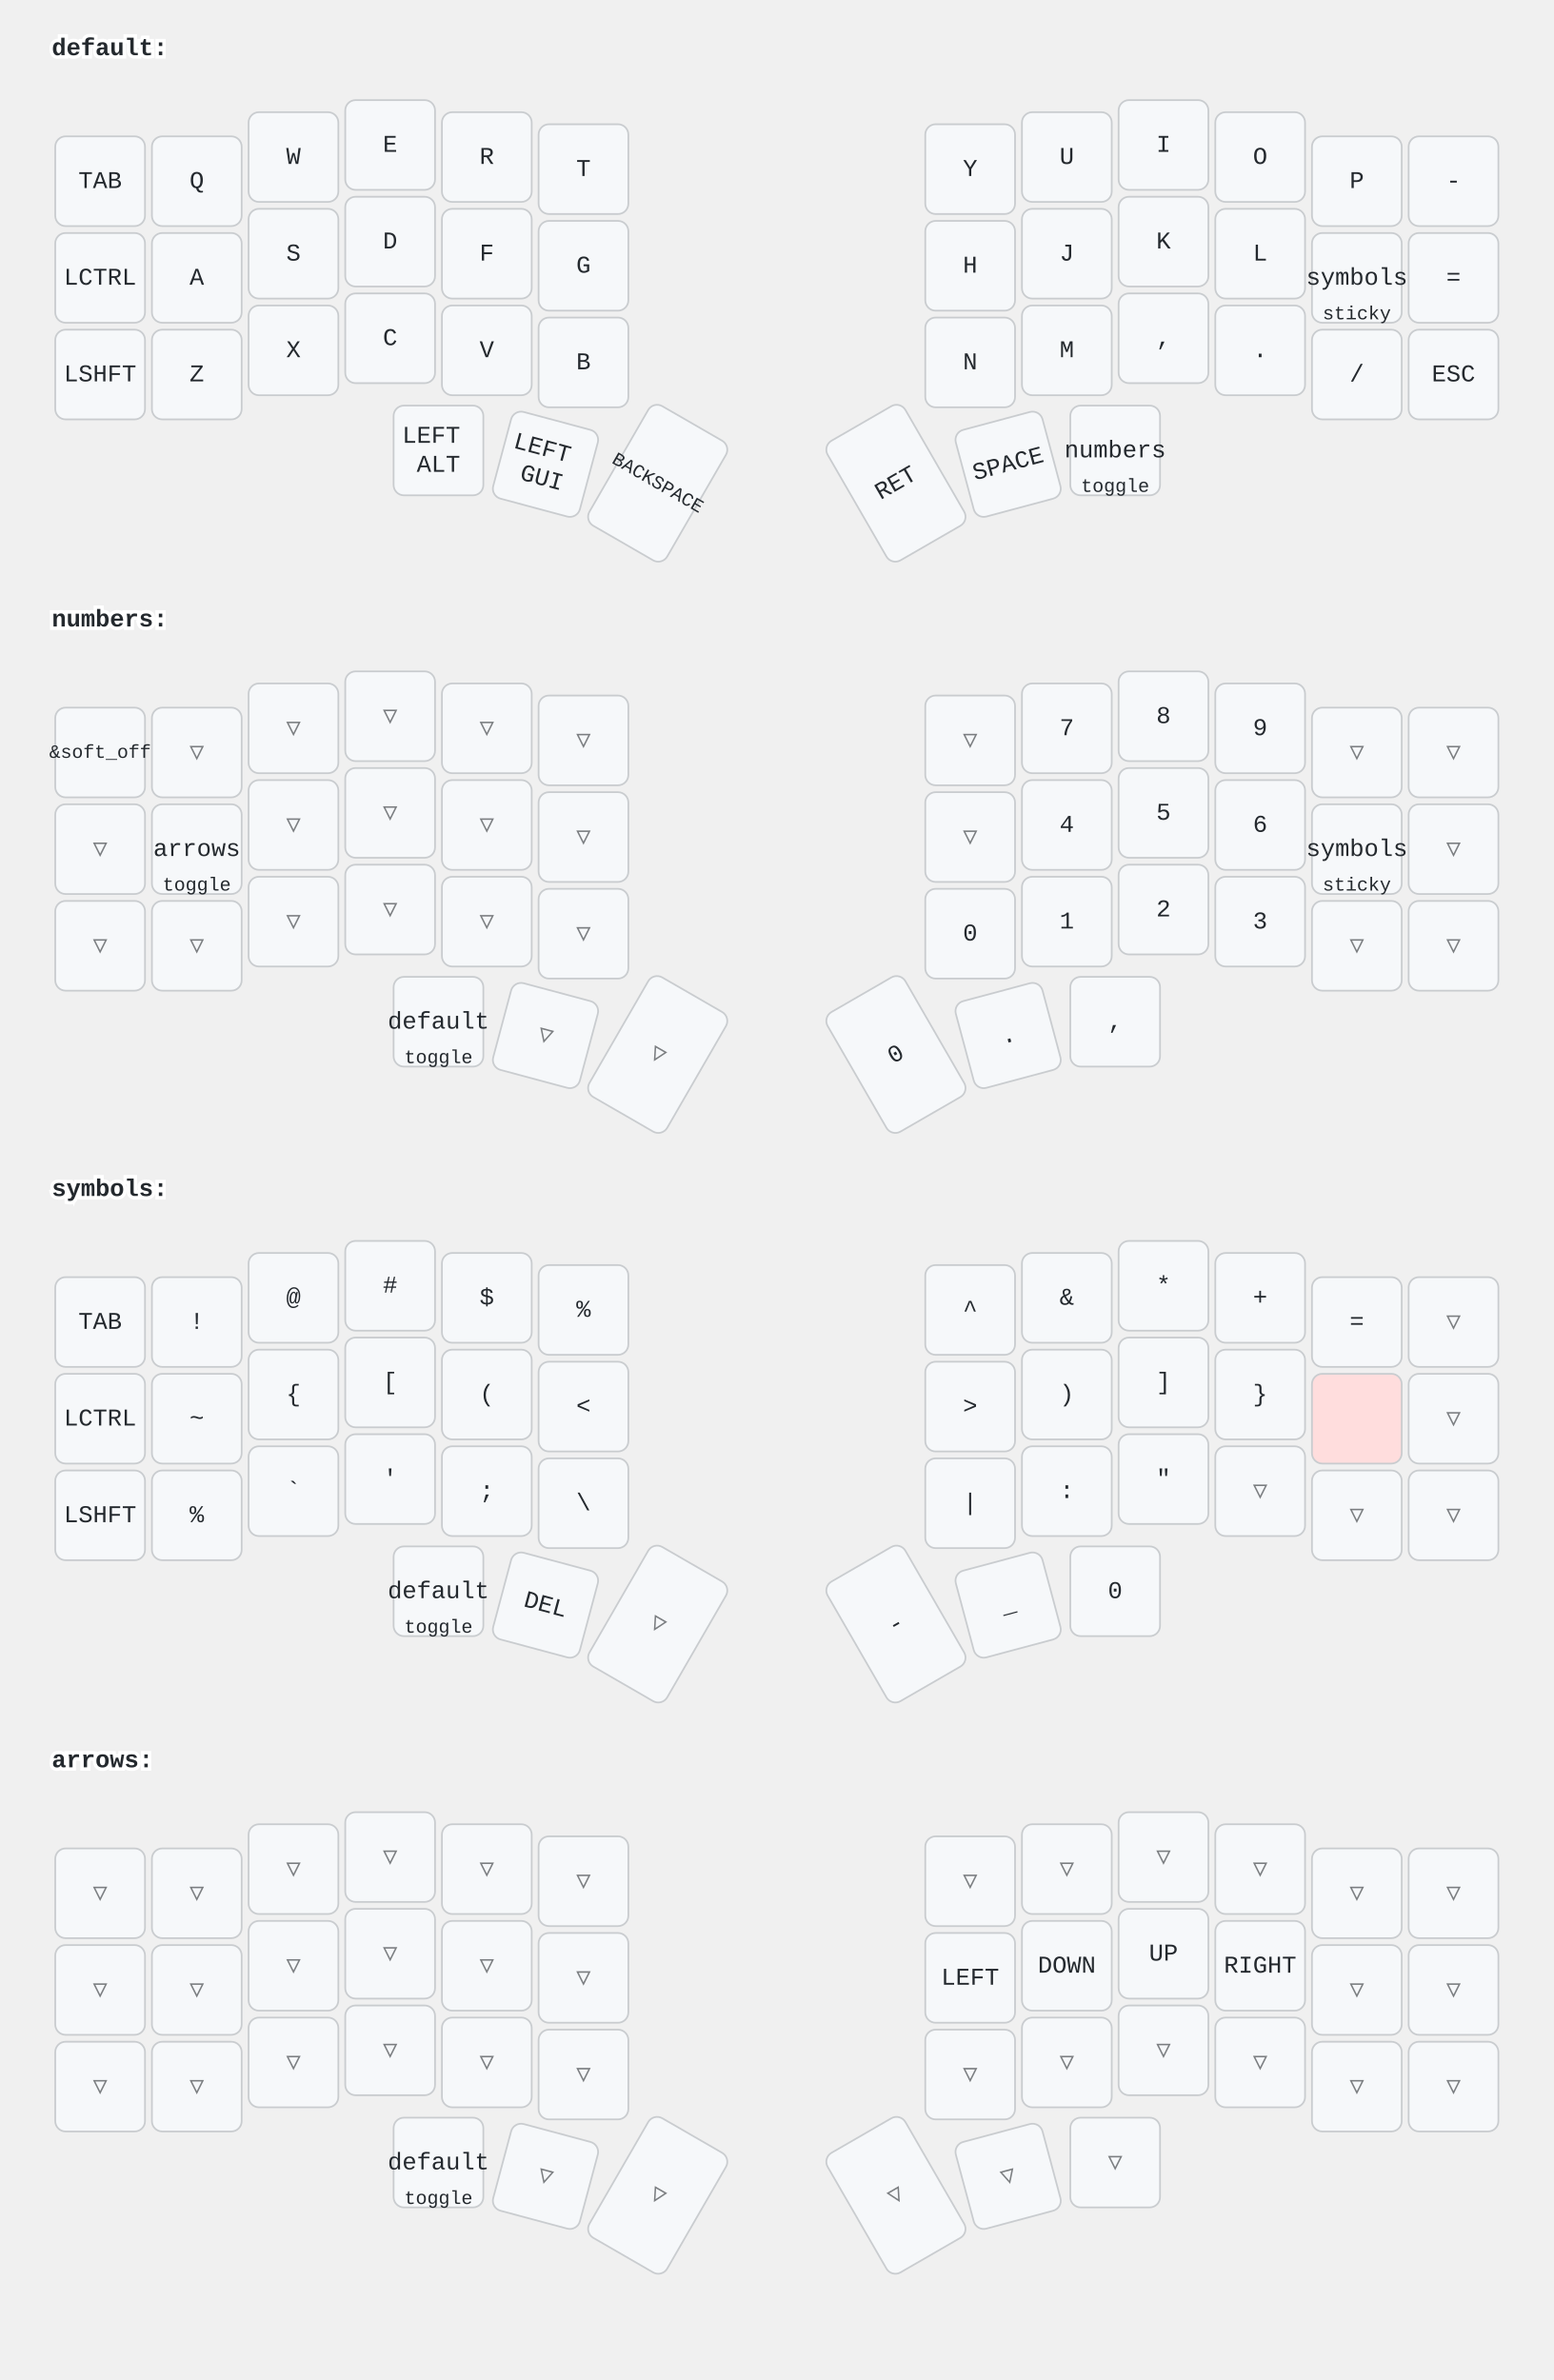
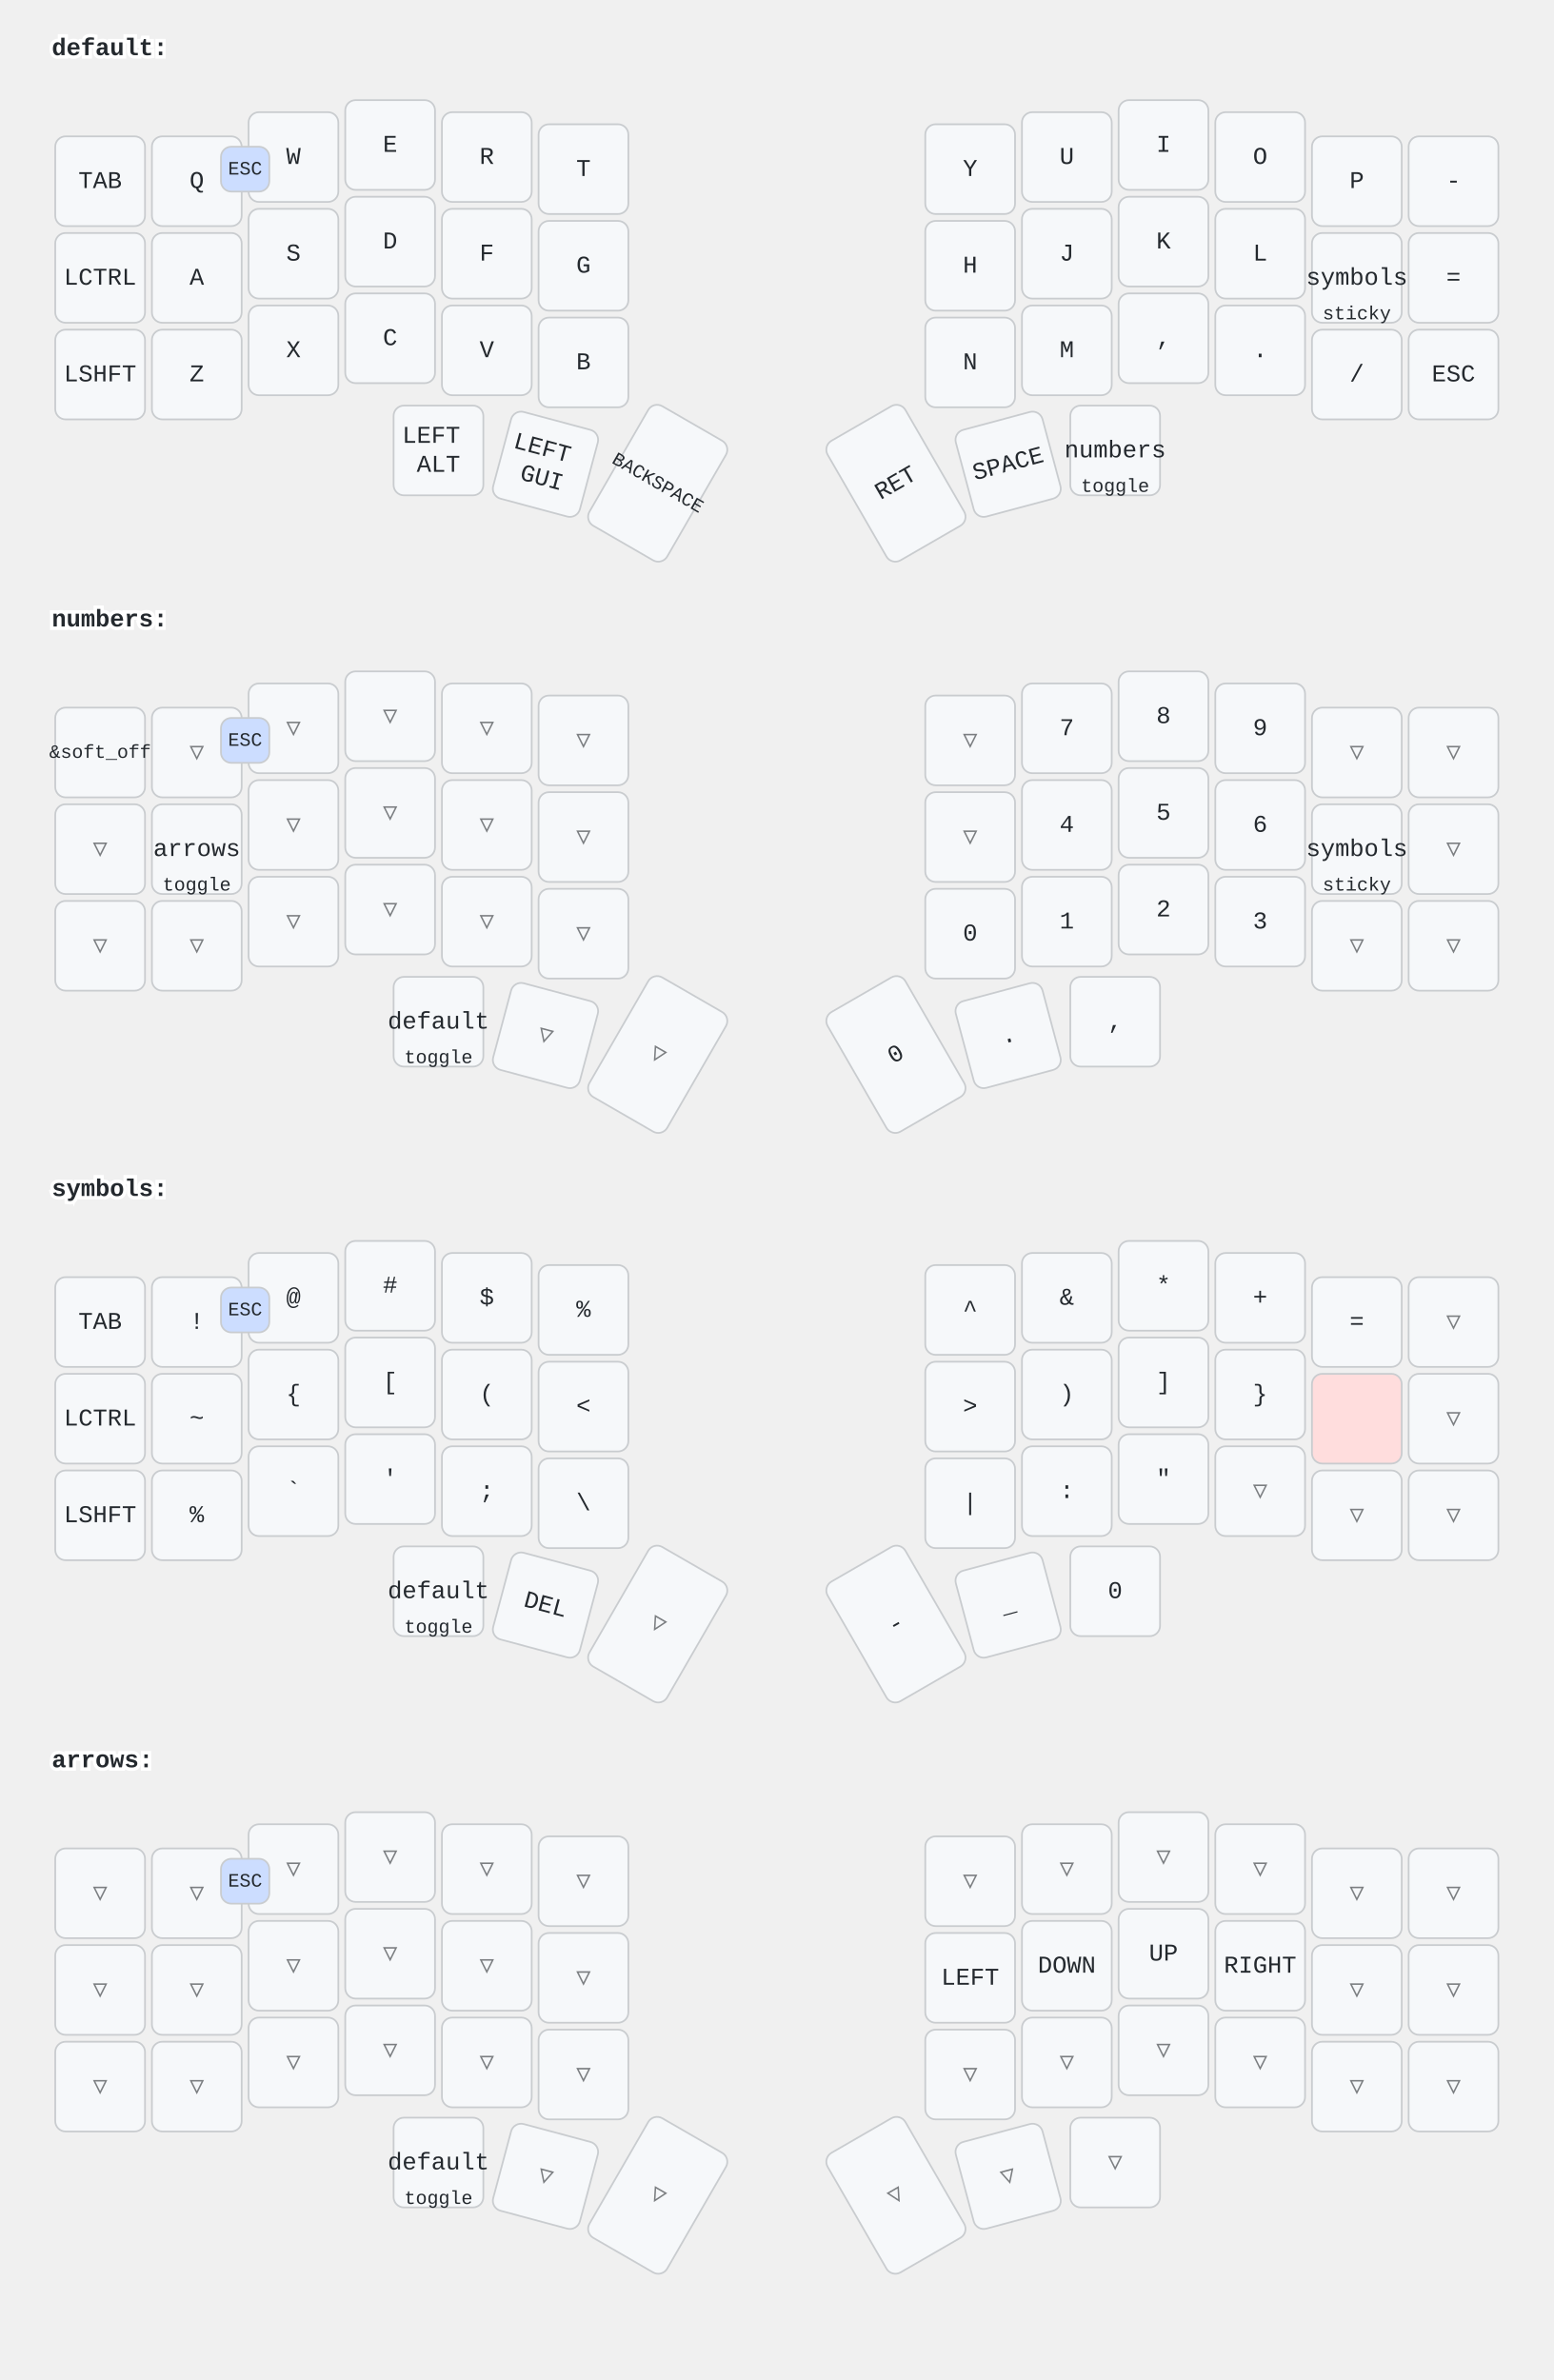
<svg xmlns="http://www.w3.org/2000/svg" width="900" height="1379" viewBox="0 0 900 1379" class="keymap">
  <style>/* inherit to force styles through use tags */
svg path {
    fill: inherit;
}

/* font and background color specifications */
svg.keymap {
    font-family: SFMono-Regular,Consolas,Liberation Mono,Menlo,monospace;
    font-size: 14px;
    font-kerning: normal;
    text-rendering: optimizeLegibility;
    fill: #24292e;
}

/* default key styling */
rect.key {
    fill: #f6f8fa;
}

rect.key, rect.combo {
    stroke: #c9cccf;
    stroke-width: 1;
}

/* default key side styling, only used is draw_key_sides is set */
rect.side {
    filter: brightness(90%);
}

/* color accent for combo boxes */
rect.combo, rect.combo-separate {
    fill: #cdf;
}

/* color accent for held keys */
rect.held, rect.combo.held {
    fill: #fdd;
}

/* color accent for ghost (optional) keys */
rect.ghost, rect.combo.ghost {
    stroke-dasharray: 4, 4;
    stroke-width: 2;
}

text {
    text-anchor: middle;
    dominant-baseline: middle;
}

/* styling for layer labels */
text.label {
    font-weight: bold;
    text-anchor: start;
    stroke: white;
    stroke-width: 4;
    paint-order: stroke;
}

/* styling for optional footer */
text.footer {
    text-anchor: end;
    dominant-baseline: auto;
    stroke: white;
    stroke-width: 4;
    paint-order: stroke;
}

/* styling for combo tap, and key hold/shifted label text */
text.combo, text.hold, text.shifted {
    font-size: 11px;
}

text.hold {
    text-anchor: middle;
    dominant-baseline: auto;
}

text.shifted {
    text-anchor: middle;
    dominant-baseline: hanging;
}

/* styling for hold/shifted label text in combo box */
text.combo.hold, text.combo.shifted {
    font-size: 8px;
}

/* lighter symbol for transparent keys */
text.trans {
    fill: #7b7e81;
}

/* styling for combo dendrons */
path.combo {
    stroke-width: 1;
    stroke: gray;
    fill: none;
}

/* Start Tabler Icons Cleanup */
/* cannot use height/width with glyphs */
.icon-tabler &gt; path {
    fill: inherit;
    stroke: inherit;
    stroke-width: 2;
}
/* hide tabler's default box */
.icon-tabler &gt; path[stroke="none"][fill="none"] {
    visibility: hidden;
}
/* End Tabler Icons Cleanup */
</style>
  <g transform="translate(30, 0)" class="layer-default">
    <text x="0" y="28" class="label">default:</text>
    <g transform="translate(0, 56)">
      <g transform="translate(28, 49)" class="key keypos-0">
        <rect rx="6" ry="6" x="-26" y="-26" width="52" height="52" class="key" />
        <text x="0" y="0" class="key tap">TAB</text>
      </g>
      <g transform="translate(84, 49)" class="key keypos-1">
        <rect rx="6" ry="6" x="-26" y="-26" width="52" height="52" class="key" />
        <text x="0" y="0" class="key tap">Q</text>
      </g>
      <g transform="translate(140, 35)" class="key keypos-2">
        <rect rx="6" ry="6" x="-26" y="-26" width="52" height="52" class="key" />
        <text x="0" y="0" class="key tap">W</text>
      </g>
      <g transform="translate(196, 28)" class="key keypos-3">
        <rect rx="6" ry="6" x="-26" y="-26" width="52" height="52" class="key" />
        <text x="0" y="0" class="key tap">E</text>
      </g>
      <g transform="translate(252, 35)" class="key keypos-4">
        <rect rx="6" ry="6" x="-26" y="-26" width="52" height="52" class="key" />
        <text x="0" y="0" class="key tap">R</text>
      </g>
      <g transform="translate(308, 42)" class="key keypos-5">
        <rect rx="6" ry="6" x="-26" y="-26" width="52" height="52" class="key" />
        <text x="0" y="0" class="key tap">T</text>
      </g>
      <g transform="translate(532, 42)" class="key keypos-6">
        <rect rx="6" ry="6" x="-26" y="-26" width="52" height="52" class="key" />
        <text x="0" y="0" class="key tap">Y</text>
      </g>
      <g transform="translate(588, 35)" class="key keypos-7">
        <rect rx="6" ry="6" x="-26" y="-26" width="52" height="52" class="key" />
        <text x="0" y="0" class="key tap">U</text>
      </g>
      <g transform="translate(644, 28)" class="key keypos-8">
        <rect rx="6" ry="6" x="-26" y="-26" width="52" height="52" class="key" />
        <text x="0" y="0" class="key tap">I</text>
      </g>
      <g transform="translate(700, 35)" class="key keypos-9">
        <rect rx="6" ry="6" x="-26" y="-26" width="52" height="52" class="key" />
        <text x="0" y="0" class="key tap">O</text>
      </g>
      <g transform="translate(756, 49)" class="key keypos-10">
        <rect rx="6" ry="6" x="-26" y="-26" width="52" height="52" class="key" />
        <text x="0" y="0" class="key tap">P</text>
      </g>
      <g transform="translate(812, 49)" class="key keypos-11">
        <rect rx="6" ry="6" x="-26" y="-26" width="52" height="52" class="key" />
        <text x="0" y="0" class="key tap">-</text>
      </g>
      <g transform="translate(28, 105)" class="key keypos-12">
        <rect rx="6" ry="6" x="-26" y="-26" width="52" height="52" class="key" />
        <text x="0" y="0" class="key tap">LCTRL</text>
      </g>
      <g transform="translate(84, 105)" class="key keypos-13">
        <rect rx="6" ry="6" x="-26" y="-26" width="52" height="52" class="key" />
        <text x="0" y="0" class="key tap">A</text>
      </g>
      <g transform="translate(140, 91)" class="key keypos-14">
        <rect rx="6" ry="6" x="-26" y="-26" width="52" height="52" class="key" />
        <text x="0" y="0" class="key tap">S</text>
      </g>
      <g transform="translate(196, 84)" class="key keypos-15">
        <rect rx="6" ry="6" x="-26" y="-26" width="52" height="52" class="key" />
        <text x="0" y="0" class="key tap">D</text>
      </g>
      <g transform="translate(252, 91)" class="key keypos-16">
        <rect rx="6" ry="6" x="-26" y="-26" width="52" height="52" class="key" />
        <text x="0" y="0" class="key tap">F</text>
      </g>
      <g transform="translate(308, 98)" class="key keypos-17">
        <rect rx="6" ry="6" x="-26" y="-26" width="52" height="52" class="key" />
        <text x="0" y="0" class="key tap">G</text>
      </g>
      <g transform="translate(532, 98)" class="key keypos-18">
        <rect rx="6" ry="6" x="-26" y="-26" width="52" height="52" class="key" />
        <text x="0" y="0" class="key tap">H</text>
      </g>
      <g transform="translate(588, 91)" class="key keypos-19">
        <rect rx="6" ry="6" x="-26" y="-26" width="52" height="52" class="key" />
        <text x="0" y="0" class="key tap">J</text>
      </g>
      <g transform="translate(644, 84)" class="key keypos-20">
        <rect rx="6" ry="6" x="-26" y="-26" width="52" height="52" class="key" />
        <text x="0" y="0" class="key tap">K</text>
      </g>
      <g transform="translate(700, 91)" class="key keypos-21">
        <rect rx="6" ry="6" x="-26" y="-26" width="52" height="52" class="key" />
        <text x="0" y="0" class="key tap">L</text>
      </g>
      <g transform="translate(756, 105)" class="key keypos-22">
        <rect rx="6" ry="6" x="-26" y="-26" width="52" height="52" class="key" />
        <text x="0" y="0" class="key tap">symbols</text>
        <text x="0" y="24" class="key hold">sticky</text>
      </g>
      <g transform="translate(812, 105)" class="key keypos-23">
        <rect rx="6" ry="6" x="-26" y="-26" width="52" height="52" class="key" />
        <text x="0" y="0" class="key tap">=</text>
      </g>
      <g transform="translate(28, 161)" class="key keypos-24">
        <rect rx="6" ry="6" x="-26" y="-26" width="52" height="52" class="key" />
        <text x="0" y="0" class="key tap">LSHFT</text>
      </g>
      <g transform="translate(84, 161)" class="key keypos-25">
        <rect rx="6" ry="6" x="-26" y="-26" width="52" height="52" class="key" />
        <text x="0" y="0" class="key tap">Z</text>
      </g>
      <g transform="translate(140, 147)" class="key keypos-26">
        <rect rx="6" ry="6" x="-26" y="-26" width="52" height="52" class="key" />
        <text x="0" y="0" class="key tap">X</text>
      </g>
      <g transform="translate(196, 140)" class="key keypos-27">
        <rect rx="6" ry="6" x="-26" y="-26" width="52" height="52" class="key" />
        <text x="0" y="0" class="key tap">C</text>
      </g>
      <g transform="translate(252, 147)" class="key keypos-28">
        <rect rx="6" ry="6" x="-26" y="-26" width="52" height="52" class="key" />
        <text x="0" y="0" class="key tap">V</text>
      </g>
      <g transform="translate(308, 154)" class="key keypos-29">
        <rect rx="6" ry="6" x="-26" y="-26" width="52" height="52" class="key" />
        <text x="0" y="0" class="key tap">B</text>
      </g>
      <g transform="translate(532, 154)" class="key keypos-30">
        <rect rx="6" ry="6" x="-26" y="-26" width="52" height="52" class="key" />
        <text x="0" y="0" class="key tap">N</text>
      </g>
      <g transform="translate(588, 147)" class="key keypos-31">
        <rect rx="6" ry="6" x="-26" y="-26" width="52" height="52" class="key" />
        <text x="0" y="0" class="key tap">M</text>
      </g>
      <g transform="translate(644, 140)" class="key keypos-32">
        <rect rx="6" ry="6" x="-26" y="-26" width="52" height="52" class="key" />
        <text x="0" y="0" class="key tap">,</text>
      </g>
      <g transform="translate(700, 147)" class="key keypos-33">
        <rect rx="6" ry="6" x="-26" y="-26" width="52" height="52" class="key" />
        <text x="0" y="0" class="key tap">.</text>
      </g>
      <g transform="translate(756, 161)" class="key keypos-34">
        <rect rx="6" ry="6" x="-26" y="-26" width="52" height="52" class="key" />
        <text x="0" y="0" class="key tap">/</text>
      </g>
      <g transform="translate(812, 161)" class="key keypos-35">
        <rect rx="6" ry="6" x="-26" y="-26" width="52" height="52" class="key" />
        <text x="0" y="0" class="key tap">ESC</text>
      </g>
      <g transform="translate(224, 205)" class="key keypos-36">
        <rect rx="6" ry="6" x="-26" y="-26" width="52" height="52" class="key" />
        <text x="0" y="0" class="key tap">
          <tspan x="0" dy="-0.6em">LEFT</tspan>
          <tspan x="0" dy="1.2em">ALT</tspan>
        </text>
      </g>
      <g transform="translate(286, 213) rotate(15.0)" class="key keypos-37">
        <rect rx="6" ry="6" x="-26" y="-26" width="52" height="52" class="key" />
        <text x="0" y="0" class="key tap">
          <tspan x="0" dy="-0.6em">LEFT</tspan>
          <tspan x="0" dy="1.2em">GUI</tspan>
        </text>
      </g>
      <g transform="translate(351, 224) rotate(30.0)" class="key keypos-38">
        <rect rx="6" ry="6" x="-26" y="-40" width="52" height="80" class="key" />
        <text x="0" y="0" class="key tap">
          <tspan style="font-size: 78%">BACKSPACE</tspan>
        </text>
      </g>
      <g transform="translate(489, 224) rotate(-30.0)" class="key keypos-39">
        <rect rx="6" ry="6" x="-26" y="-40" width="52" height="80" class="key" />
        <text x="0" y="0" class="key tap">RET</text>
      </g>
      <g transform="translate(554, 213) rotate(-15.0)" class="key keypos-40">
        <rect rx="6" ry="6" x="-26" y="-26" width="52" height="52" class="key" />
        <text x="0" y="0" class="key tap">SPACE</text>
      </g>
      <g transform="translate(616, 205)" class="key keypos-41">
        <rect rx="6" ry="6" x="-26" y="-26" width="52" height="52" class="key" />
        <text x="0" y="0" class="key tap">numbers</text>
        <text x="0" y="24" class="key hold">toggle</text>
      </g>
+       <g class="combo combopos-0">
+         <rect rx="6" ry="6" x="98" y="29" width="28" height="26" class="combo" />
+         <text x="112" y="42" class="combo tap">ESC</text>
+       </g>
    </g>
  </g>
  <g transform="translate(30, 331)" class="layer-numbers">
    <text x="0" y="28" class="label">numbers:</text>
    <g transform="translate(0, 56)">
      <g transform="translate(28, 49)" class="key keypos-0">
        <rect rx="6" ry="6" x="-26" y="-26" width="52" height="52" class="key" />
        <text x="0" y="0" class="key tap">
          <tspan style="font-size: 78%">&amp;soft_off</tspan>
        </text>
      </g>
      <g transform="translate(84, 49)" class="key trans keypos-1">
        <rect rx="6" ry="6" x="-26" y="-26" width="52" height="52" class="key trans" />
        <text x="0" y="0" class="key trans tap">▽</text>
      </g>
      <g transform="translate(140, 35)" class="key trans keypos-2">
        <rect rx="6" ry="6" x="-26" y="-26" width="52" height="52" class="key trans" />
        <text x="0" y="0" class="key trans tap">▽</text>
      </g>
      <g transform="translate(196, 28)" class="key trans keypos-3">
        <rect rx="6" ry="6" x="-26" y="-26" width="52" height="52" class="key trans" />
        <text x="0" y="0" class="key trans tap">▽</text>
      </g>
      <g transform="translate(252, 35)" class="key trans keypos-4">
        <rect rx="6" ry="6" x="-26" y="-26" width="52" height="52" class="key trans" />
        <text x="0" y="0" class="key trans tap">▽</text>
      </g>
      <g transform="translate(308, 42)" class="key trans keypos-5">
        <rect rx="6" ry="6" x="-26" y="-26" width="52" height="52" class="key trans" />
        <text x="0" y="0" class="key trans tap">▽</text>
      </g>
      <g transform="translate(532, 42)" class="key trans keypos-6">
        <rect rx="6" ry="6" x="-26" y="-26" width="52" height="52" class="key trans" />
        <text x="0" y="0" class="key trans tap">▽</text>
      </g>
      <g transform="translate(588, 35)" class="key keypos-7">
        <rect rx="6" ry="6" x="-26" y="-26" width="52" height="52" class="key" />
        <text x="0" y="0" class="key tap">7</text>
      </g>
      <g transform="translate(644, 28)" class="key keypos-8">
        <rect rx="6" ry="6" x="-26" y="-26" width="52" height="52" class="key" />
        <text x="0" y="0" class="key tap">8</text>
      </g>
      <g transform="translate(700, 35)" class="key keypos-9">
        <rect rx="6" ry="6" x="-26" y="-26" width="52" height="52" class="key" />
        <text x="0" y="0" class="key tap">9</text>
      </g>
      <g transform="translate(756, 49)" class="key trans keypos-10">
        <rect rx="6" ry="6" x="-26" y="-26" width="52" height="52" class="key trans" />
        <text x="0" y="0" class="key trans tap">▽</text>
      </g>
      <g transform="translate(812, 49)" class="key trans keypos-11">
        <rect rx="6" ry="6" x="-26" y="-26" width="52" height="52" class="key trans" />
        <text x="0" y="0" class="key trans tap">▽</text>
      </g>
      <g transform="translate(28, 105)" class="key trans keypos-12">
        <rect rx="6" ry="6" x="-26" y="-26" width="52" height="52" class="key trans" />
        <text x="0" y="0" class="key trans tap">▽</text>
      </g>
      <g transform="translate(84, 105)" class="key keypos-13">
        <rect rx="6" ry="6" x="-26" y="-26" width="52" height="52" class="key" />
        <text x="0" y="0" class="key tap">arrows</text>
        <text x="0" y="24" class="key hold">toggle</text>
      </g>
      <g transform="translate(140, 91)" class="key trans keypos-14">
        <rect rx="6" ry="6" x="-26" y="-26" width="52" height="52" class="key trans" />
        <text x="0" y="0" class="key trans tap">▽</text>
      </g>
      <g transform="translate(196, 84)" class="key trans keypos-15">
        <rect rx="6" ry="6" x="-26" y="-26" width="52" height="52" class="key trans" />
        <text x="0" y="0" class="key trans tap">▽</text>
      </g>
      <g transform="translate(252, 91)" class="key trans keypos-16">
        <rect rx="6" ry="6" x="-26" y="-26" width="52" height="52" class="key trans" />
        <text x="0" y="0" class="key trans tap">▽</text>
      </g>
      <g transform="translate(308, 98)" class="key trans keypos-17">
        <rect rx="6" ry="6" x="-26" y="-26" width="52" height="52" class="key trans" />
        <text x="0" y="0" class="key trans tap">▽</text>
      </g>
      <g transform="translate(532, 98)" class="key trans keypos-18">
        <rect rx="6" ry="6" x="-26" y="-26" width="52" height="52" class="key trans" />
        <text x="0" y="0" class="key trans tap">▽</text>
      </g>
      <g transform="translate(588, 91)" class="key keypos-19">
        <rect rx="6" ry="6" x="-26" y="-26" width="52" height="52" class="key" />
        <text x="0" y="0" class="key tap">4</text>
      </g>
      <g transform="translate(644, 84)" class="key keypos-20">
        <rect rx="6" ry="6" x="-26" y="-26" width="52" height="52" class="key" />
        <text x="0" y="0" class="key tap">5</text>
      </g>
      <g transform="translate(700, 91)" class="key keypos-21">
        <rect rx="6" ry="6" x="-26" y="-26" width="52" height="52" class="key" />
        <text x="0" y="0" class="key tap">6</text>
      </g>
      <g transform="translate(756, 105)" class="key keypos-22">
        <rect rx="6" ry="6" x="-26" y="-26" width="52" height="52" class="key" />
        <text x="0" y="0" class="key tap">symbols</text>
        <text x="0" y="24" class="key hold">sticky</text>
      </g>
      <g transform="translate(812, 105)" class="key trans keypos-23">
        <rect rx="6" ry="6" x="-26" y="-26" width="52" height="52" class="key trans" />
        <text x="0" y="0" class="key trans tap">▽</text>
      </g>
      <g transform="translate(28, 161)" class="key trans keypos-24">
        <rect rx="6" ry="6" x="-26" y="-26" width="52" height="52" class="key trans" />
        <text x="0" y="0" class="key trans tap">▽</text>
      </g>
      <g transform="translate(84, 161)" class="key trans keypos-25">
        <rect rx="6" ry="6" x="-26" y="-26" width="52" height="52" class="key trans" />
        <text x="0" y="0" class="key trans tap">▽</text>
      </g>
      <g transform="translate(140, 147)" class="key trans keypos-26">
        <rect rx="6" ry="6" x="-26" y="-26" width="52" height="52" class="key trans" />
        <text x="0" y="0" class="key trans tap">▽</text>
      </g>
      <g transform="translate(196, 140)" class="key trans keypos-27">
        <rect rx="6" ry="6" x="-26" y="-26" width="52" height="52" class="key trans" />
        <text x="0" y="0" class="key trans tap">▽</text>
      </g>
      <g transform="translate(252, 147)" class="key trans keypos-28">
        <rect rx="6" ry="6" x="-26" y="-26" width="52" height="52" class="key trans" />
        <text x="0" y="0" class="key trans tap">▽</text>
      </g>
      <g transform="translate(308, 154)" class="key trans keypos-29">
        <rect rx="6" ry="6" x="-26" y="-26" width="52" height="52" class="key trans" />
        <text x="0" y="0" class="key trans tap">▽</text>
      </g>
      <g transform="translate(532, 154)" class="key keypos-30">
        <rect rx="6" ry="6" x="-26" y="-26" width="52" height="52" class="key" />
        <text x="0" y="0" class="key tap">0</text>
      </g>
      <g transform="translate(588, 147)" class="key keypos-31">
        <rect rx="6" ry="6" x="-26" y="-26" width="52" height="52" class="key" />
        <text x="0" y="0" class="key tap">1</text>
      </g>
      <g transform="translate(644, 140)" class="key keypos-32">
        <rect rx="6" ry="6" x="-26" y="-26" width="52" height="52" class="key" />
        <text x="0" y="0" class="key tap">2</text>
      </g>
      <g transform="translate(700, 147)" class="key keypos-33">
        <rect rx="6" ry="6" x="-26" y="-26" width="52" height="52" class="key" />
        <text x="0" y="0" class="key tap">3</text>
      </g>
      <g transform="translate(756, 161)" class="key trans keypos-34">
        <rect rx="6" ry="6" x="-26" y="-26" width="52" height="52" class="key trans" />
        <text x="0" y="0" class="key trans tap">▽</text>
      </g>
      <g transform="translate(812, 161)" class="key trans keypos-35">
        <rect rx="6" ry="6" x="-26" y="-26" width="52" height="52" class="key trans" />
        <text x="0" y="0" class="key trans tap">▽</text>
      </g>
      <g transform="translate(224, 205)" class="key keypos-36">
        <rect rx="6" ry="6" x="-26" y="-26" width="52" height="52" class="key" />
        <text x="0" y="0" class="key tap">default</text>
        <text x="0" y="24" class="key hold">toggle</text>
      </g>
      <g transform="translate(286, 213) rotate(15.0)" class="key trans keypos-37">
        <rect rx="6" ry="6" x="-26" y="-26" width="52" height="52" class="key trans" />
        <text x="0" y="0" class="key trans tap">▽</text>
      </g>
      <g transform="translate(351, 224) rotate(30.0)" class="key trans keypos-38">
        <rect rx="6" ry="6" x="-26" y="-40" width="52" height="80" class="key trans" />
        <text x="0" y="0" class="key trans tap">▽</text>
      </g>
      <g transform="translate(489, 224) rotate(-30.0)" class="key keypos-39">
        <rect rx="6" ry="6" x="-26" y="-40" width="52" height="80" class="key" />
        <text x="0" y="0" class="key tap">0</text>
      </g>
      <g transform="translate(554, 213) rotate(-15.0)" class="key keypos-40">
        <rect rx="6" ry="6" x="-26" y="-26" width="52" height="52" class="key" />
        <text x="0" y="0" class="key tap">.</text>
      </g>
      <g transform="translate(616, 205)" class="key keypos-41">
        <rect rx="6" ry="6" x="-26" y="-26" width="52" height="52" class="key" />
        <text x="0" y="0" class="key tap">,</text>
      </g>
+       <g class="combo combopos-0">
+         <rect rx="6" ry="6" x="98" y="29" width="28" height="26" class="combo" />
+         <text x="112" y="42" class="combo tap">ESC</text>
+       </g>
    </g>
  </g>
  <g transform="translate(30, 661)" class="layer-symbols">
    <text x="0" y="28" class="label">symbols:</text>
    <g transform="translate(0, 56)">
      <g transform="translate(28, 49)" class="key keypos-0">
        <rect rx="6" ry="6" x="-26" y="-26" width="52" height="52" class="key" />
        <text x="0" y="0" class="key tap">TAB</text>
      </g>
      <g transform="translate(84, 49)" class="key keypos-1">
        <rect rx="6" ry="6" x="-26" y="-26" width="52" height="52" class="key" />
        <text x="0" y="0" class="key tap">!</text>
      </g>
      <g transform="translate(140, 35)" class="key keypos-2">
        <rect rx="6" ry="6" x="-26" y="-26" width="52" height="52" class="key" />
        <text x="0" y="0" class="key tap">@</text>
      </g>
      <g transform="translate(196, 28)" class="key keypos-3">
        <rect rx="6" ry="6" x="-26" y="-26" width="52" height="52" class="key" />
        <text x="0" y="0" class="key tap">#</text>
      </g>
      <g transform="translate(252, 35)" class="key keypos-4">
        <rect rx="6" ry="6" x="-26" y="-26" width="52" height="52" class="key" />
        <text x="0" y="0" class="key tap">$</text>
      </g>
      <g transform="translate(308, 42)" class="key keypos-5">
        <rect rx="6" ry="6" x="-26" y="-26" width="52" height="52" class="key" />
        <text x="0" y="0" class="key tap">%</text>
      </g>
      <g transform="translate(532, 42)" class="key keypos-6">
        <rect rx="6" ry="6" x="-26" y="-26" width="52" height="52" class="key" />
        <text x="0" y="0" class="key tap">^</text>
      </g>
      <g transform="translate(588, 35)" class="key keypos-7">
        <rect rx="6" ry="6" x="-26" y="-26" width="52" height="52" class="key" />
        <text x="0" y="0" class="key tap">&amp;</text>
      </g>
      <g transform="translate(644, 28)" class="key keypos-8">
        <rect rx="6" ry="6" x="-26" y="-26" width="52" height="52" class="key" />
        <text x="0" y="0" class="key tap">*</text>
      </g>
      <g transform="translate(700, 35)" class="key keypos-9">
        <rect rx="6" ry="6" x="-26" y="-26" width="52" height="52" class="key" />
        <text x="0" y="0" class="key tap">+</text>
      </g>
      <g transform="translate(756, 49)" class="key keypos-10">
        <rect rx="6" ry="6" x="-26" y="-26" width="52" height="52" class="key" />
        <text x="0" y="0" class="key tap">=</text>
      </g>
      <g transform="translate(812, 49)" class="key trans keypos-11">
        <rect rx="6" ry="6" x="-26" y="-26" width="52" height="52" class="key trans" />
        <text x="0" y="0" class="key trans tap">▽</text>
      </g>
      <g transform="translate(28, 105)" class="key keypos-12">
        <rect rx="6" ry="6" x="-26" y="-26" width="52" height="52" class="key" />
        <text x="0" y="0" class="key tap">LCTRL</text>
      </g>
      <g transform="translate(84, 105)" class="key keypos-13">
        <rect rx="6" ry="6" x="-26" y="-26" width="52" height="52" class="key" />
        <text x="0" y="0" class="key tap">~</text>
      </g>
      <g transform="translate(140, 91)" class="key keypos-14">
        <rect rx="6" ry="6" x="-26" y="-26" width="52" height="52" class="key" />
        <text x="0" y="0" class="key tap">{</text>
      </g>
      <g transform="translate(196, 84)" class="key keypos-15">
        <rect rx="6" ry="6" x="-26" y="-26" width="52" height="52" class="key" />
        <text x="0" y="0" class="key tap">[</text>
      </g>
      <g transform="translate(252, 91)" class="key keypos-16">
        <rect rx="6" ry="6" x="-26" y="-26" width="52" height="52" class="key" />
        <text x="0" y="0" class="key tap">(</text>
      </g>
      <g transform="translate(308, 98)" class="key keypos-17">
        <rect rx="6" ry="6" x="-26" y="-26" width="52" height="52" class="key" />
        <text x="0" y="0" class="key tap">&lt;</text>
      </g>
      <g transform="translate(532, 98)" class="key keypos-18">
        <rect rx="6" ry="6" x="-26" y="-26" width="52" height="52" class="key" />
        <text x="0" y="0" class="key tap">&gt;</text>
      </g>
      <g transform="translate(588, 91)" class="key keypos-19">
        <rect rx="6" ry="6" x="-26" y="-26" width="52" height="52" class="key" />
        <text x="0" y="0" class="key tap">)</text>
      </g>
      <g transform="translate(644, 84)" class="key keypos-20">
        <rect rx="6" ry="6" x="-26" y="-26" width="52" height="52" class="key" />
        <text x="0" y="0" class="key tap">]</text>
      </g>
      <g transform="translate(700, 91)" class="key keypos-21">
        <rect rx="6" ry="6" x="-26" y="-26" width="52" height="52" class="key" />
        <text x="0" y="0" class="key tap">}</text>
      </g>
      <g transform="translate(756, 105)" class="key held keypos-22">
        <rect rx="6" ry="6" x="-26" y="-26" width="52" height="52" class="key held" />
      </g>
      <g transform="translate(812, 105)" class="key trans keypos-23">
        <rect rx="6" ry="6" x="-26" y="-26" width="52" height="52" class="key trans" />
        <text x="0" y="0" class="key trans tap">▽</text>
      </g>
      <g transform="translate(28, 161)" class="key keypos-24">
        <rect rx="6" ry="6" x="-26" y="-26" width="52" height="52" class="key" />
        <text x="0" y="0" class="key tap">LSHFT</text>
      </g>
      <g transform="translate(84, 161)" class="key keypos-25">
        <rect rx="6" ry="6" x="-26" y="-26" width="52" height="52" class="key" />
        <text x="0" y="0" class="key tap">%</text>
      </g>
      <g transform="translate(140, 147)" class="key keypos-26">
        <rect rx="6" ry="6" x="-26" y="-26" width="52" height="52" class="key" />
        <text x="0" y="0" class="key tap">`</text>
      </g>
      <g transform="translate(196, 140)" class="key keypos-27">
        <rect rx="6" ry="6" x="-26" y="-26" width="52" height="52" class="key" />
        <text x="0" y="0" class="key tap">'</text>
      </g>
      <g transform="translate(252, 147)" class="key keypos-28">
        <rect rx="6" ry="6" x="-26" y="-26" width="52" height="52" class="key" />
        <text x="0" y="0" class="key tap">;</text>
      </g>
      <g transform="translate(308, 154)" class="key keypos-29">
        <rect rx="6" ry="6" x="-26" y="-26" width="52" height="52" class="key" />
        <text x="0" y="0" class="key tap">\</text>
      </g>
      <g transform="translate(532, 154)" class="key keypos-30">
        <rect rx="6" ry="6" x="-26" y="-26" width="52" height="52" class="key" />
        <text x="0" y="0" class="key tap">|</text>
      </g>
      <g transform="translate(588, 147)" class="key keypos-31">
        <rect rx="6" ry="6" x="-26" y="-26" width="52" height="52" class="key" />
        <text x="0" y="0" class="key tap">:</text>
      </g>
      <g transform="translate(644, 140)" class="key keypos-32">
        <rect rx="6" ry="6" x="-26" y="-26" width="52" height="52" class="key" />
        <text x="0" y="0" class="key tap">"</text>
      </g>
      <g transform="translate(700, 147)" class="key trans keypos-33">
        <rect rx="6" ry="6" x="-26" y="-26" width="52" height="52" class="key trans" />
        <text x="0" y="0" class="key trans tap">▽</text>
      </g>
      <g transform="translate(756, 161)" class="key trans keypos-34">
        <rect rx="6" ry="6" x="-26" y="-26" width="52" height="52" class="key trans" />
        <text x="0" y="0" class="key trans tap">▽</text>
      </g>
      <g transform="translate(812, 161)" class="key trans keypos-35">
        <rect rx="6" ry="6" x="-26" y="-26" width="52" height="52" class="key trans" />
        <text x="0" y="0" class="key trans tap">▽</text>
      </g>
      <g transform="translate(224, 205)" class="key keypos-36">
        <rect rx="6" ry="6" x="-26" y="-26" width="52" height="52" class="key" />
        <text x="0" y="0" class="key tap">default</text>
        <text x="0" y="24" class="key hold">toggle</text>
      </g>
      <g transform="translate(286, 213) rotate(15.0)" class="key keypos-37">
        <rect rx="6" ry="6" x="-26" y="-26" width="52" height="52" class="key" />
        <text x="0" y="0" class="key tap">DEL</text>
      </g>
      <g transform="translate(351, 224) rotate(30.0)" class="key trans keypos-38">
        <rect rx="6" ry="6" x="-26" y="-40" width="52" height="80" class="key trans" />
        <text x="0" y="0" class="key trans tap">▽</text>
      </g>
      <g transform="translate(489, 224) rotate(-30.0)" class="key keypos-39">
        <rect rx="6" ry="6" x="-26" y="-40" width="52" height="80" class="key" />
        <text x="0" y="0" class="key tap">-</text>
      </g>
      <g transform="translate(554, 213) rotate(-15.0)" class="key keypos-40">
        <rect rx="6" ry="6" x="-26" y="-26" width="52" height="52" class="key" />
        <text x="0" y="0" class="key tap">_</text>
      </g>
      <g transform="translate(616, 205)" class="key keypos-41">
        <rect rx="6" ry="6" x="-26" y="-26" width="52" height="52" class="key" />
        <text x="0" y="0" class="key tap">0</text>
      </g>
+       <g class="combo combopos-0">
+         <rect rx="6" ry="6" x="98" y="29" width="28" height="26" class="combo" />
+         <text x="112" y="42" class="combo tap">ESC</text>
+       </g>
    </g>
  </g>
  <g transform="translate(30, 992)" class="layer-arrows">
    <text x="0" y="28" class="label">arrows:</text>
    <g transform="translate(0, 56)">
      <g transform="translate(28, 49)" class="key trans keypos-0">
        <rect rx="6" ry="6" x="-26" y="-26" width="52" height="52" class="key trans" />
        <text x="0" y="0" class="key trans tap">▽</text>
      </g>
      <g transform="translate(84, 49)" class="key trans keypos-1">
        <rect rx="6" ry="6" x="-26" y="-26" width="52" height="52" class="key trans" />
        <text x="0" y="0" class="key trans tap">▽</text>
      </g>
      <g transform="translate(140, 35)" class="key trans keypos-2">
        <rect rx="6" ry="6" x="-26" y="-26" width="52" height="52" class="key trans" />
        <text x="0" y="0" class="key trans tap">▽</text>
      </g>
      <g transform="translate(196, 28)" class="key trans keypos-3">
        <rect rx="6" ry="6" x="-26" y="-26" width="52" height="52" class="key trans" />
        <text x="0" y="0" class="key trans tap">▽</text>
      </g>
      <g transform="translate(252, 35)" class="key trans keypos-4">
        <rect rx="6" ry="6" x="-26" y="-26" width="52" height="52" class="key trans" />
        <text x="0" y="0" class="key trans tap">▽</text>
      </g>
      <g transform="translate(308, 42)" class="key trans keypos-5">
        <rect rx="6" ry="6" x="-26" y="-26" width="52" height="52" class="key trans" />
        <text x="0" y="0" class="key trans tap">▽</text>
      </g>
      <g transform="translate(532, 42)" class="key trans keypos-6">
        <rect rx="6" ry="6" x="-26" y="-26" width="52" height="52" class="key trans" />
        <text x="0" y="0" class="key trans tap">▽</text>
      </g>
      <g transform="translate(588, 35)" class="key trans keypos-7">
        <rect rx="6" ry="6" x="-26" y="-26" width="52" height="52" class="key trans" />
        <text x="0" y="0" class="key trans tap">▽</text>
      </g>
      <g transform="translate(644, 28)" class="key trans keypos-8">
        <rect rx="6" ry="6" x="-26" y="-26" width="52" height="52" class="key trans" />
        <text x="0" y="0" class="key trans tap">▽</text>
      </g>
      <g transform="translate(700, 35)" class="key trans keypos-9">
        <rect rx="6" ry="6" x="-26" y="-26" width="52" height="52" class="key trans" />
        <text x="0" y="0" class="key trans tap">▽</text>
      </g>
      <g transform="translate(756, 49)" class="key trans keypos-10">
        <rect rx="6" ry="6" x="-26" y="-26" width="52" height="52" class="key trans" />
        <text x="0" y="0" class="key trans tap">▽</text>
      </g>
      <g transform="translate(812, 49)" class="key trans keypos-11">
        <rect rx="6" ry="6" x="-26" y="-26" width="52" height="52" class="key trans" />
        <text x="0" y="0" class="key trans tap">▽</text>
      </g>
      <g transform="translate(28, 105)" class="key trans keypos-12">
        <rect rx="6" ry="6" x="-26" y="-26" width="52" height="52" class="key trans" />
        <text x="0" y="0" class="key trans tap">▽</text>
      </g>
      <g transform="translate(84, 105)" class="key trans keypos-13">
        <rect rx="6" ry="6" x="-26" y="-26" width="52" height="52" class="key trans" />
        <text x="0" y="0" class="key trans tap">▽</text>
      </g>
      <g transform="translate(140, 91)" class="key trans keypos-14">
        <rect rx="6" ry="6" x="-26" y="-26" width="52" height="52" class="key trans" />
        <text x="0" y="0" class="key trans tap">▽</text>
      </g>
      <g transform="translate(196, 84)" class="key trans keypos-15">
        <rect rx="6" ry="6" x="-26" y="-26" width="52" height="52" class="key trans" />
        <text x="0" y="0" class="key trans tap">▽</text>
      </g>
      <g transform="translate(252, 91)" class="key trans keypos-16">
        <rect rx="6" ry="6" x="-26" y="-26" width="52" height="52" class="key trans" />
        <text x="0" y="0" class="key trans tap">▽</text>
      </g>
      <g transform="translate(308, 98)" class="key trans keypos-17">
        <rect rx="6" ry="6" x="-26" y="-26" width="52" height="52" class="key trans" />
        <text x="0" y="0" class="key trans tap">▽</text>
      </g>
      <g transform="translate(532, 98)" class="key keypos-18">
        <rect rx="6" ry="6" x="-26" y="-26" width="52" height="52" class="key" />
        <text x="0" y="0" class="key tap">LEFT</text>
      </g>
      <g transform="translate(588, 91)" class="key keypos-19">
        <rect rx="6" ry="6" x="-26" y="-26" width="52" height="52" class="key" />
        <text x="0" y="0" class="key tap">DOWN</text>
      </g>
      <g transform="translate(644, 84)" class="key keypos-20">
        <rect rx="6" ry="6" x="-26" y="-26" width="52" height="52" class="key" />
        <text x="0" y="0" class="key tap">UP</text>
      </g>
      <g transform="translate(700, 91)" class="key keypos-21">
        <rect rx="6" ry="6" x="-26" y="-26" width="52" height="52" class="key" />
        <text x="0" y="0" class="key tap">RIGHT</text>
      </g>
      <g transform="translate(756, 105)" class="key trans keypos-22">
        <rect rx="6" ry="6" x="-26" y="-26" width="52" height="52" class="key trans" />
        <text x="0" y="0" class="key trans tap">▽</text>
      </g>
      <g transform="translate(812, 105)" class="key trans keypos-23">
        <rect rx="6" ry="6" x="-26" y="-26" width="52" height="52" class="key trans" />
        <text x="0" y="0" class="key trans tap">▽</text>
      </g>
      <g transform="translate(28, 161)" class="key trans keypos-24">
        <rect rx="6" ry="6" x="-26" y="-26" width="52" height="52" class="key trans" />
        <text x="0" y="0" class="key trans tap">▽</text>
      </g>
      <g transform="translate(84, 161)" class="key trans keypos-25">
        <rect rx="6" ry="6" x="-26" y="-26" width="52" height="52" class="key trans" />
        <text x="0" y="0" class="key trans tap">▽</text>
      </g>
      <g transform="translate(140, 147)" class="key trans keypos-26">
        <rect rx="6" ry="6" x="-26" y="-26" width="52" height="52" class="key trans" />
        <text x="0" y="0" class="key trans tap">▽</text>
      </g>
      <g transform="translate(196, 140)" class="key trans keypos-27">
        <rect rx="6" ry="6" x="-26" y="-26" width="52" height="52" class="key trans" />
        <text x="0" y="0" class="key trans tap">▽</text>
      </g>
      <g transform="translate(252, 147)" class="key trans keypos-28">
        <rect rx="6" ry="6" x="-26" y="-26" width="52" height="52" class="key trans" />
        <text x="0" y="0" class="key trans tap">▽</text>
      </g>
      <g transform="translate(308, 154)" class="key trans keypos-29">
        <rect rx="6" ry="6" x="-26" y="-26" width="52" height="52" class="key trans" />
        <text x="0" y="0" class="key trans tap">▽</text>
      </g>
      <g transform="translate(532, 154)" class="key trans keypos-30">
        <rect rx="6" ry="6" x="-26" y="-26" width="52" height="52" class="key trans" />
        <text x="0" y="0" class="key trans tap">▽</text>
      </g>
      <g transform="translate(588, 147)" class="key trans keypos-31">
        <rect rx="6" ry="6" x="-26" y="-26" width="52" height="52" class="key trans" />
        <text x="0" y="0" class="key trans tap">▽</text>
      </g>
      <g transform="translate(644, 140)" class="key trans keypos-32">
        <rect rx="6" ry="6" x="-26" y="-26" width="52" height="52" class="key trans" />
        <text x="0" y="0" class="key trans tap">▽</text>
      </g>
      <g transform="translate(700, 147)" class="key trans keypos-33">
        <rect rx="6" ry="6" x="-26" y="-26" width="52" height="52" class="key trans" />
        <text x="0" y="0" class="key trans tap">▽</text>
      </g>
      <g transform="translate(756, 161)" class="key trans keypos-34">
        <rect rx="6" ry="6" x="-26" y="-26" width="52" height="52" class="key trans" />
        <text x="0" y="0" class="key trans tap">▽</text>
      </g>
      <g transform="translate(812, 161)" class="key trans keypos-35">
        <rect rx="6" ry="6" x="-26" y="-26" width="52" height="52" class="key trans" />
        <text x="0" y="0" class="key trans tap">▽</text>
      </g>
      <g transform="translate(224, 205)" class="key keypos-36">
        <rect rx="6" ry="6" x="-26" y="-26" width="52" height="52" class="key" />
        <text x="0" y="0" class="key tap">default</text>
        <text x="0" y="24" class="key hold">toggle</text>
      </g>
      <g transform="translate(286, 213) rotate(15.0)" class="key trans keypos-37">
        <rect rx="6" ry="6" x="-26" y="-26" width="52" height="52" class="key trans" />
        <text x="0" y="0" class="key trans tap">▽</text>
      </g>
      <g transform="translate(351, 224) rotate(30.0)" class="key trans keypos-38">
        <rect rx="6" ry="6" x="-26" y="-40" width="52" height="80" class="key trans" />
        <text x="0" y="0" class="key trans tap">▽</text>
      </g>
      <g transform="translate(489, 224) rotate(-30.0)" class="key trans keypos-39">
        <rect rx="6" ry="6" x="-26" y="-40" width="52" height="80" class="key trans" />
        <text x="0" y="0" class="key trans tap">▽</text>
      </g>
      <g transform="translate(554, 213) rotate(-15.0)" class="key trans keypos-40">
        <rect rx="6" ry="6" x="-26" y="-26" width="52" height="52" class="key trans" />
        <text x="0" y="0" class="key trans tap">▽</text>
      </g>
      <g transform="translate(616, 205)" class="key trans keypos-41">
        <rect rx="6" ry="6" x="-26" y="-26" width="52" height="52" class="key trans" />
        <text x="0" y="0" class="key trans tap">▽</text>
      </g>
+       <g class="combo combopos-0">
+         <rect rx="6" ry="6" x="98" y="29" width="28" height="26" class="combo" />
+         <text x="112" y="42" class="combo tap">ESC</text>
+       </g>
    </g>
  </g>
</svg>
